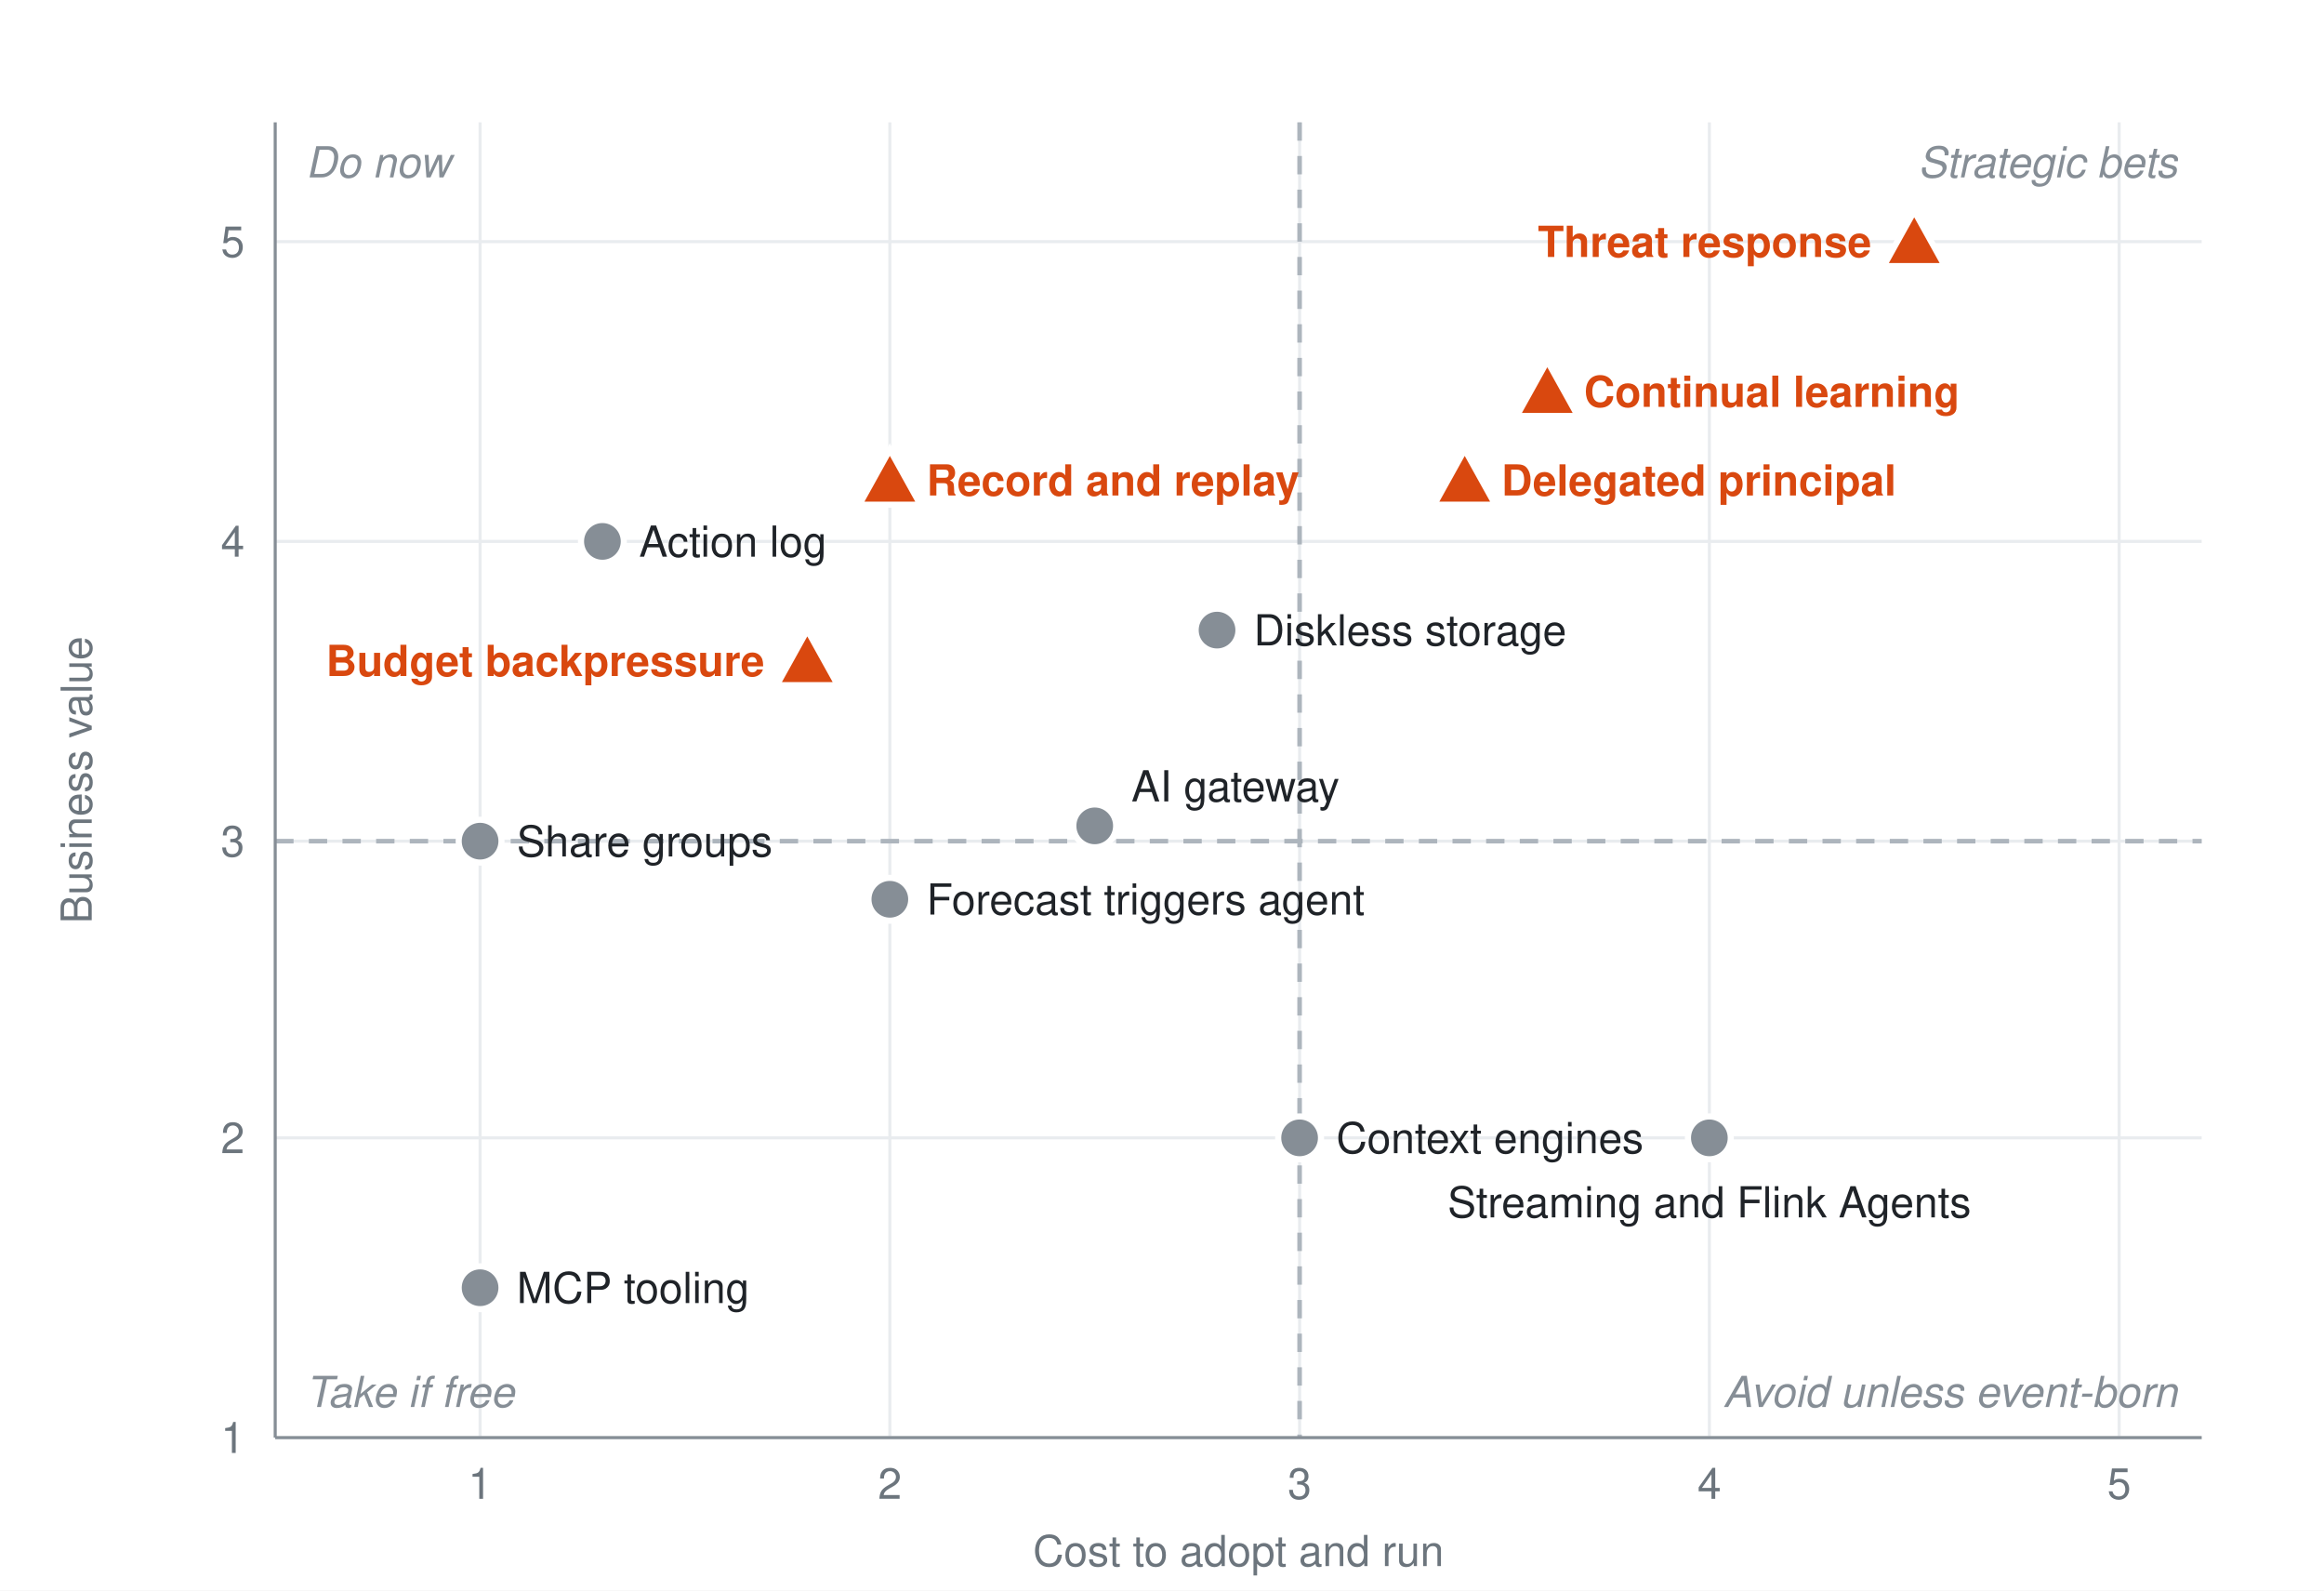
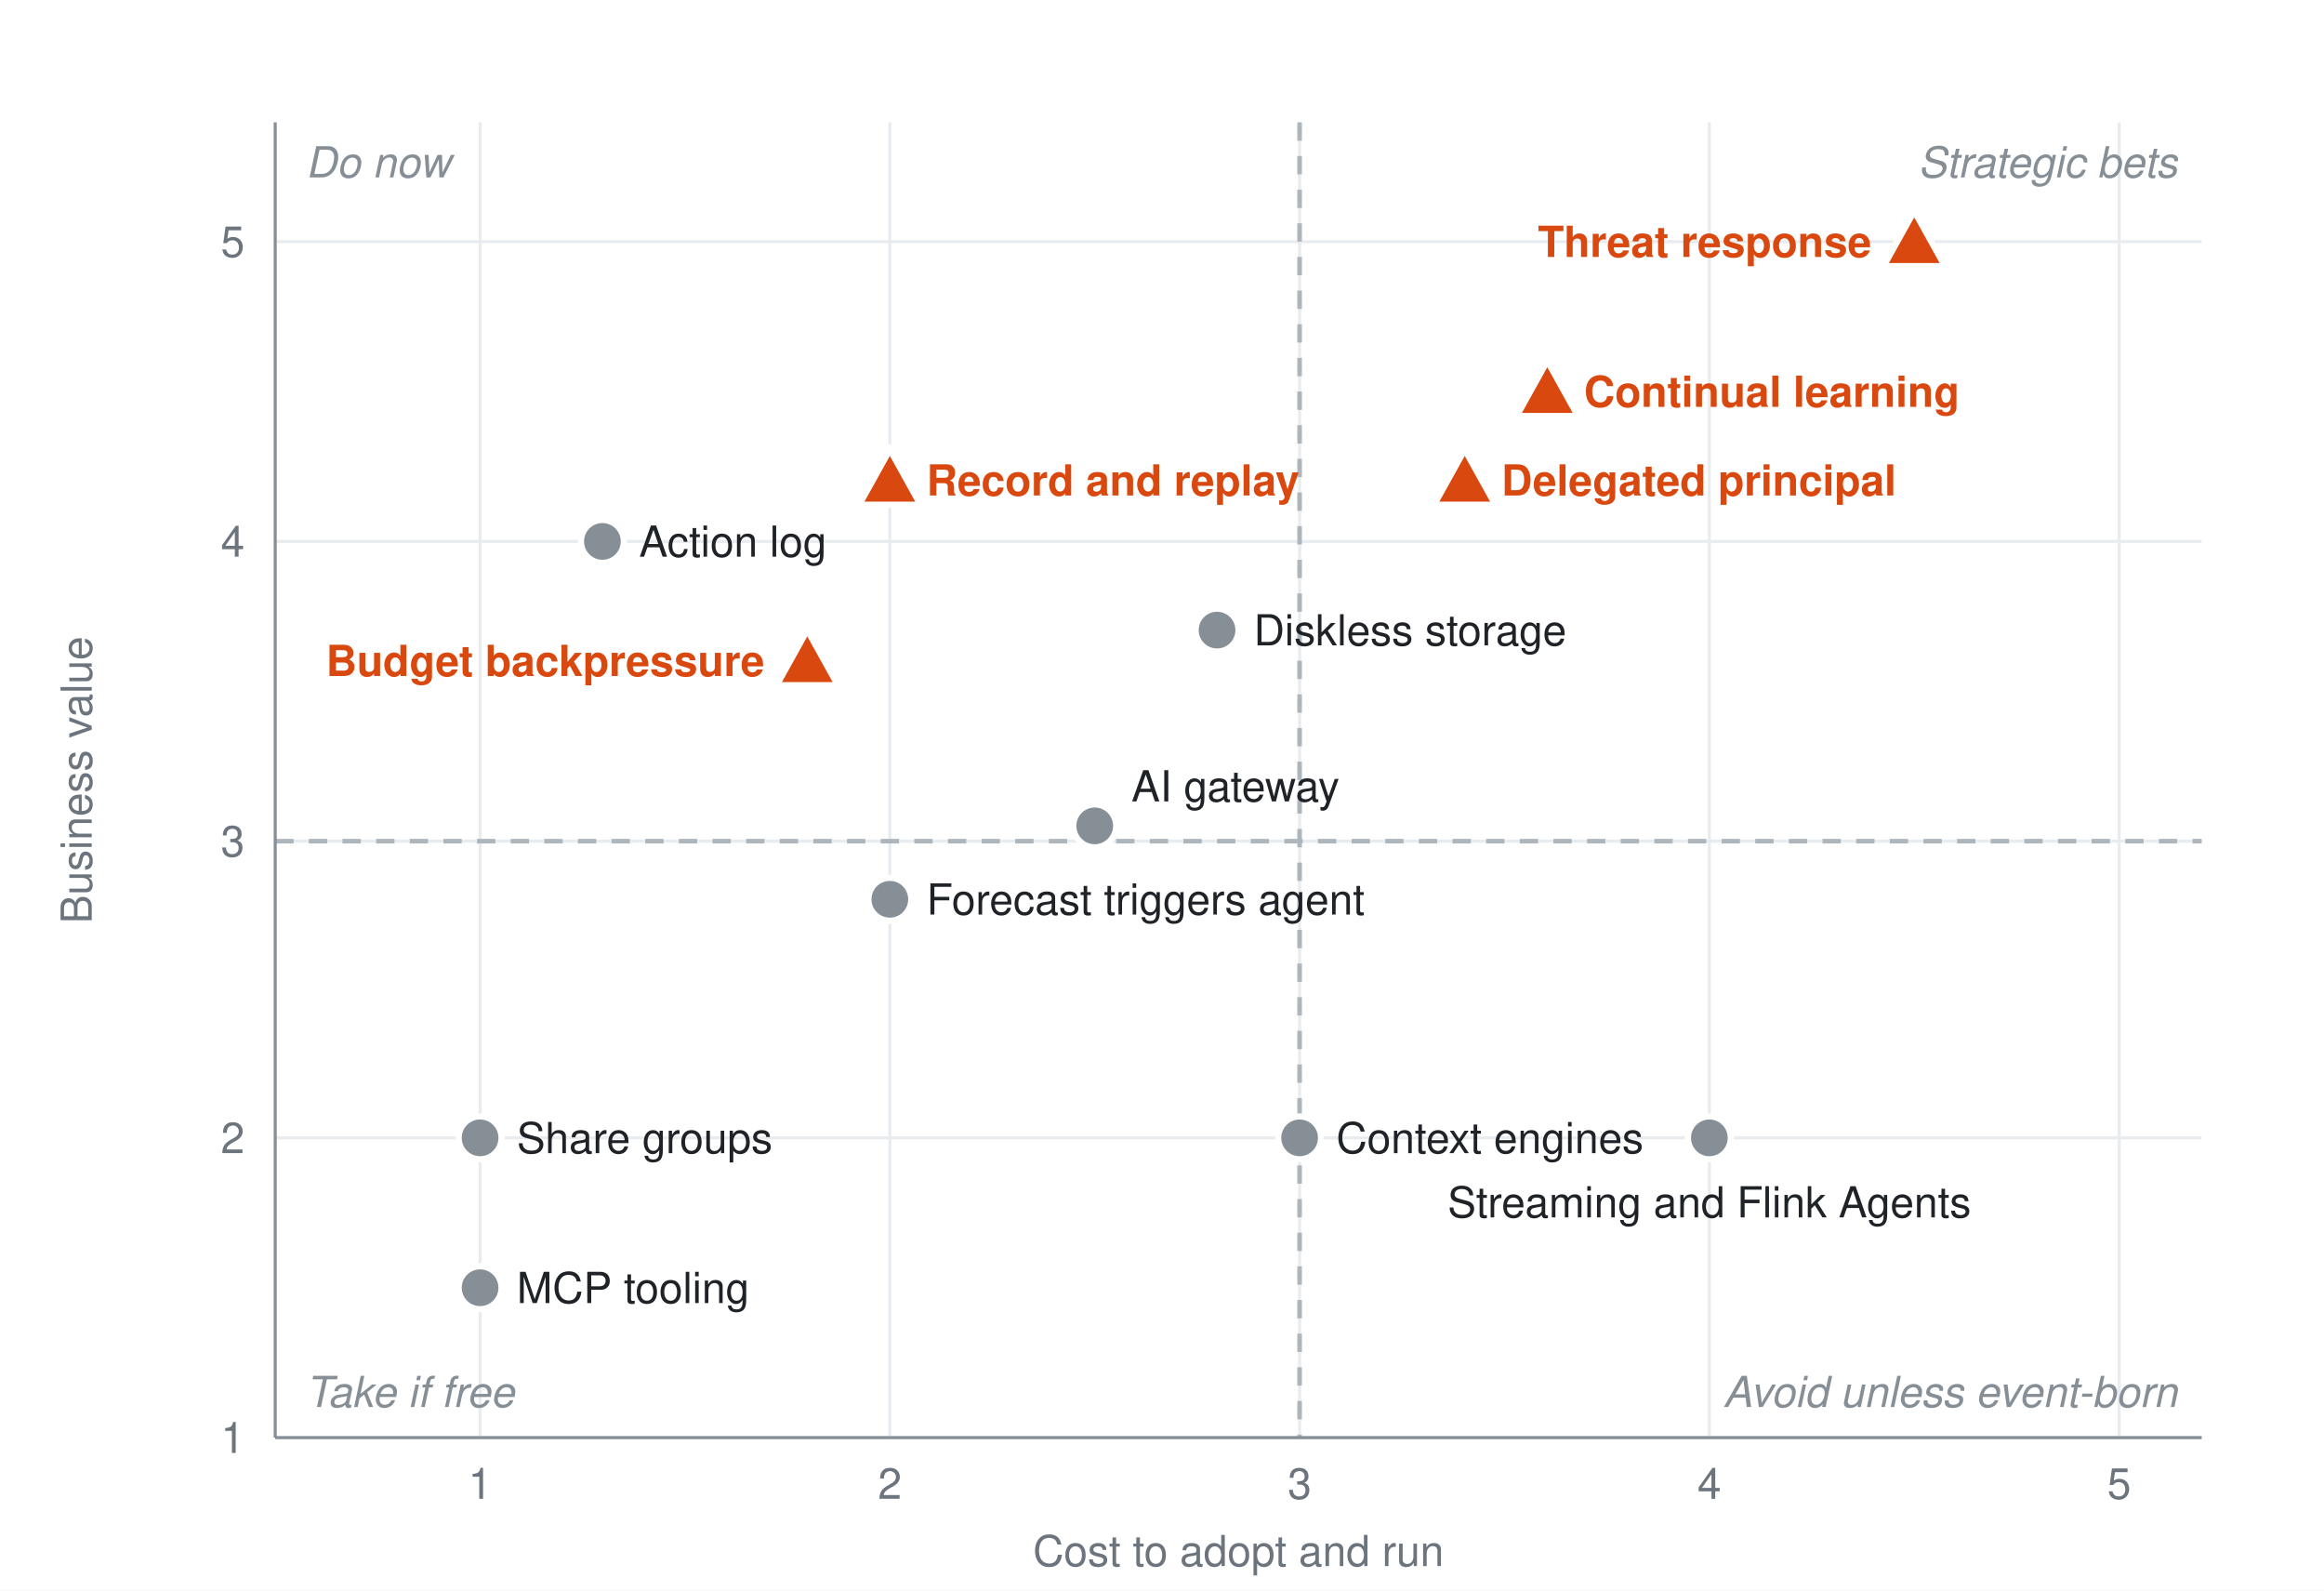
<svg xmlns="http://www.w3.org/2000/svg" viewBox="0 0 760 520" role="img" aria-label="Business value against cost to adopt for thirteen agentic streaming opportunities, scored 1 to 5">
  <rect width="760" height="520" fill="#ffffff" />
  <g font-family="-apple-system, Segoe UI, Helvetica, Arial, sans-serif">
    <g stroke="#e9ecef">
      <line x1="90" y1="470" x2="720" y2="470" />
      <line x1="90" y1="372" x2="720" y2="372" />
      <line x1="90" y1="275" x2="720" y2="275" />
      <line x1="90" y1="177" x2="720" y2="177" />
      <line x1="90" y1="79" x2="720" y2="79" />
      <line x1="157" y1="40" x2="157" y2="470" />
      <line x1="291" y1="40" x2="291" y2="470" />
      <line x1="425" y1="40" x2="425" y2="470" />
      <line x1="559" y1="40" x2="559" y2="470" />
      <line x1="693" y1="40" x2="693" y2="470" />
    </g>
    <g stroke="#adb5bd" stroke-width="1.5" stroke-dasharray="6 5">
      <line x1="425" y1="40" x2="425" y2="470" />
      <line x1="90" y1="275" x2="720" y2="275" />
    </g>
    <line x1="90" y1="470" x2="720" y2="470" stroke="#868e96" />
    <line x1="90" y1="40" x2="90" y2="470" stroke="#868e96" />
    <g font-size="14" fill="#6c757d">
      <text x="157" y="490" text-anchor="middle">1</text>
      <text x="291" y="490" text-anchor="middle">2</text>
      <text x="425" y="490" text-anchor="middle">3</text>
      <text x="559" y="490" text-anchor="middle">4</text>
      <text x="693" y="490" text-anchor="middle">5</text>
      <text x="80" y="475" text-anchor="end">1</text>
      <text x="80" y="377" text-anchor="end">2</text>
      <text x="80" y="280" text-anchor="end">3</text>
      <text x="80" y="182" text-anchor="end">4</text>
      <text x="80" y="84" text-anchor="end">5</text>
      <text x="405" y="512" text-anchor="middle">Cost to adopt and run</text>
      <text x="30" y="255" text-anchor="middle" transform="rotate(-90 30 255)">Business value</text>
    </g>
    <g font-size="14" fill="#868e96" font-style="italic">
      <text x="100" y="58">Do now</text>
      <text x="712" y="58" text-anchor="end">Strategic bets</text>
      <text x="100" y="460">Take if free</text>
      <text x="712" y="460" text-anchor="end">Avoid unless event-born</text>
    </g>
    <g fill="#868e96" stroke="#ffffff" stroke-width="2">
      <circle cx="425" cy="372" r="7" />
      <circle cx="559" cy="372" r="7" />
      <circle cx="291" cy="294" r="7" />
-       <circle cx="157" cy="275" r="7" />
+       <circle cx="157" cy="372" r="7" />
      <circle cx="358" cy="270" r="7" />
      <circle cx="197" cy="177" r="7" />
      <circle cx="157" cy="421" r="7" />
      <circle cx="398" cy="206" r="7" />
    </g>
    <g fill="#d9480f" stroke="#ffffff" stroke-width="2">
      <path d="M291,147 L301,165 L281,165 Z" />
      <path d="M479,147 L489,165 L469,165 Z" />
      <path d="M264,206 L274,224 L254,224 Z" />
      <path d="M626,69 L636,87 L616,87 Z" />
      <path d="M506,118 L516,136 L496,136 Z" />
    </g>
    <g font-size="14" fill="#1f2328">
      <text x="437" y="377">Context engines</text>
      <text x="559" y="398" text-anchor="middle">Streaming and Flink Agents</text>
      <text x="303" y="299">Forecast triggers agent</text>
-       <text x="169" y="280">Share groups</text>
+       <text x="169" y="377">Share groups</text>
      <text x="370" y="262">AI gateway</text>
      <text x="209" y="182">Action log</text>
      <text x="169" y="426">MCP tooling</text>
      <text x="410" y="211">Diskless storage</text>
    </g>
    <g font-size="14" fill="#d9480f" font-weight="700">
      <text x="303" y="162">Record and replay</text>
      <text x="491" y="162">Delegated principal</text>
      <text x="250" y="221" text-anchor="end">Budget backpressure</text>
      <text x="612" y="84" text-anchor="end">Threat response</text>
      <text x="518" y="133">Continual learning</text>
    </g>
  </g>
</svg>
